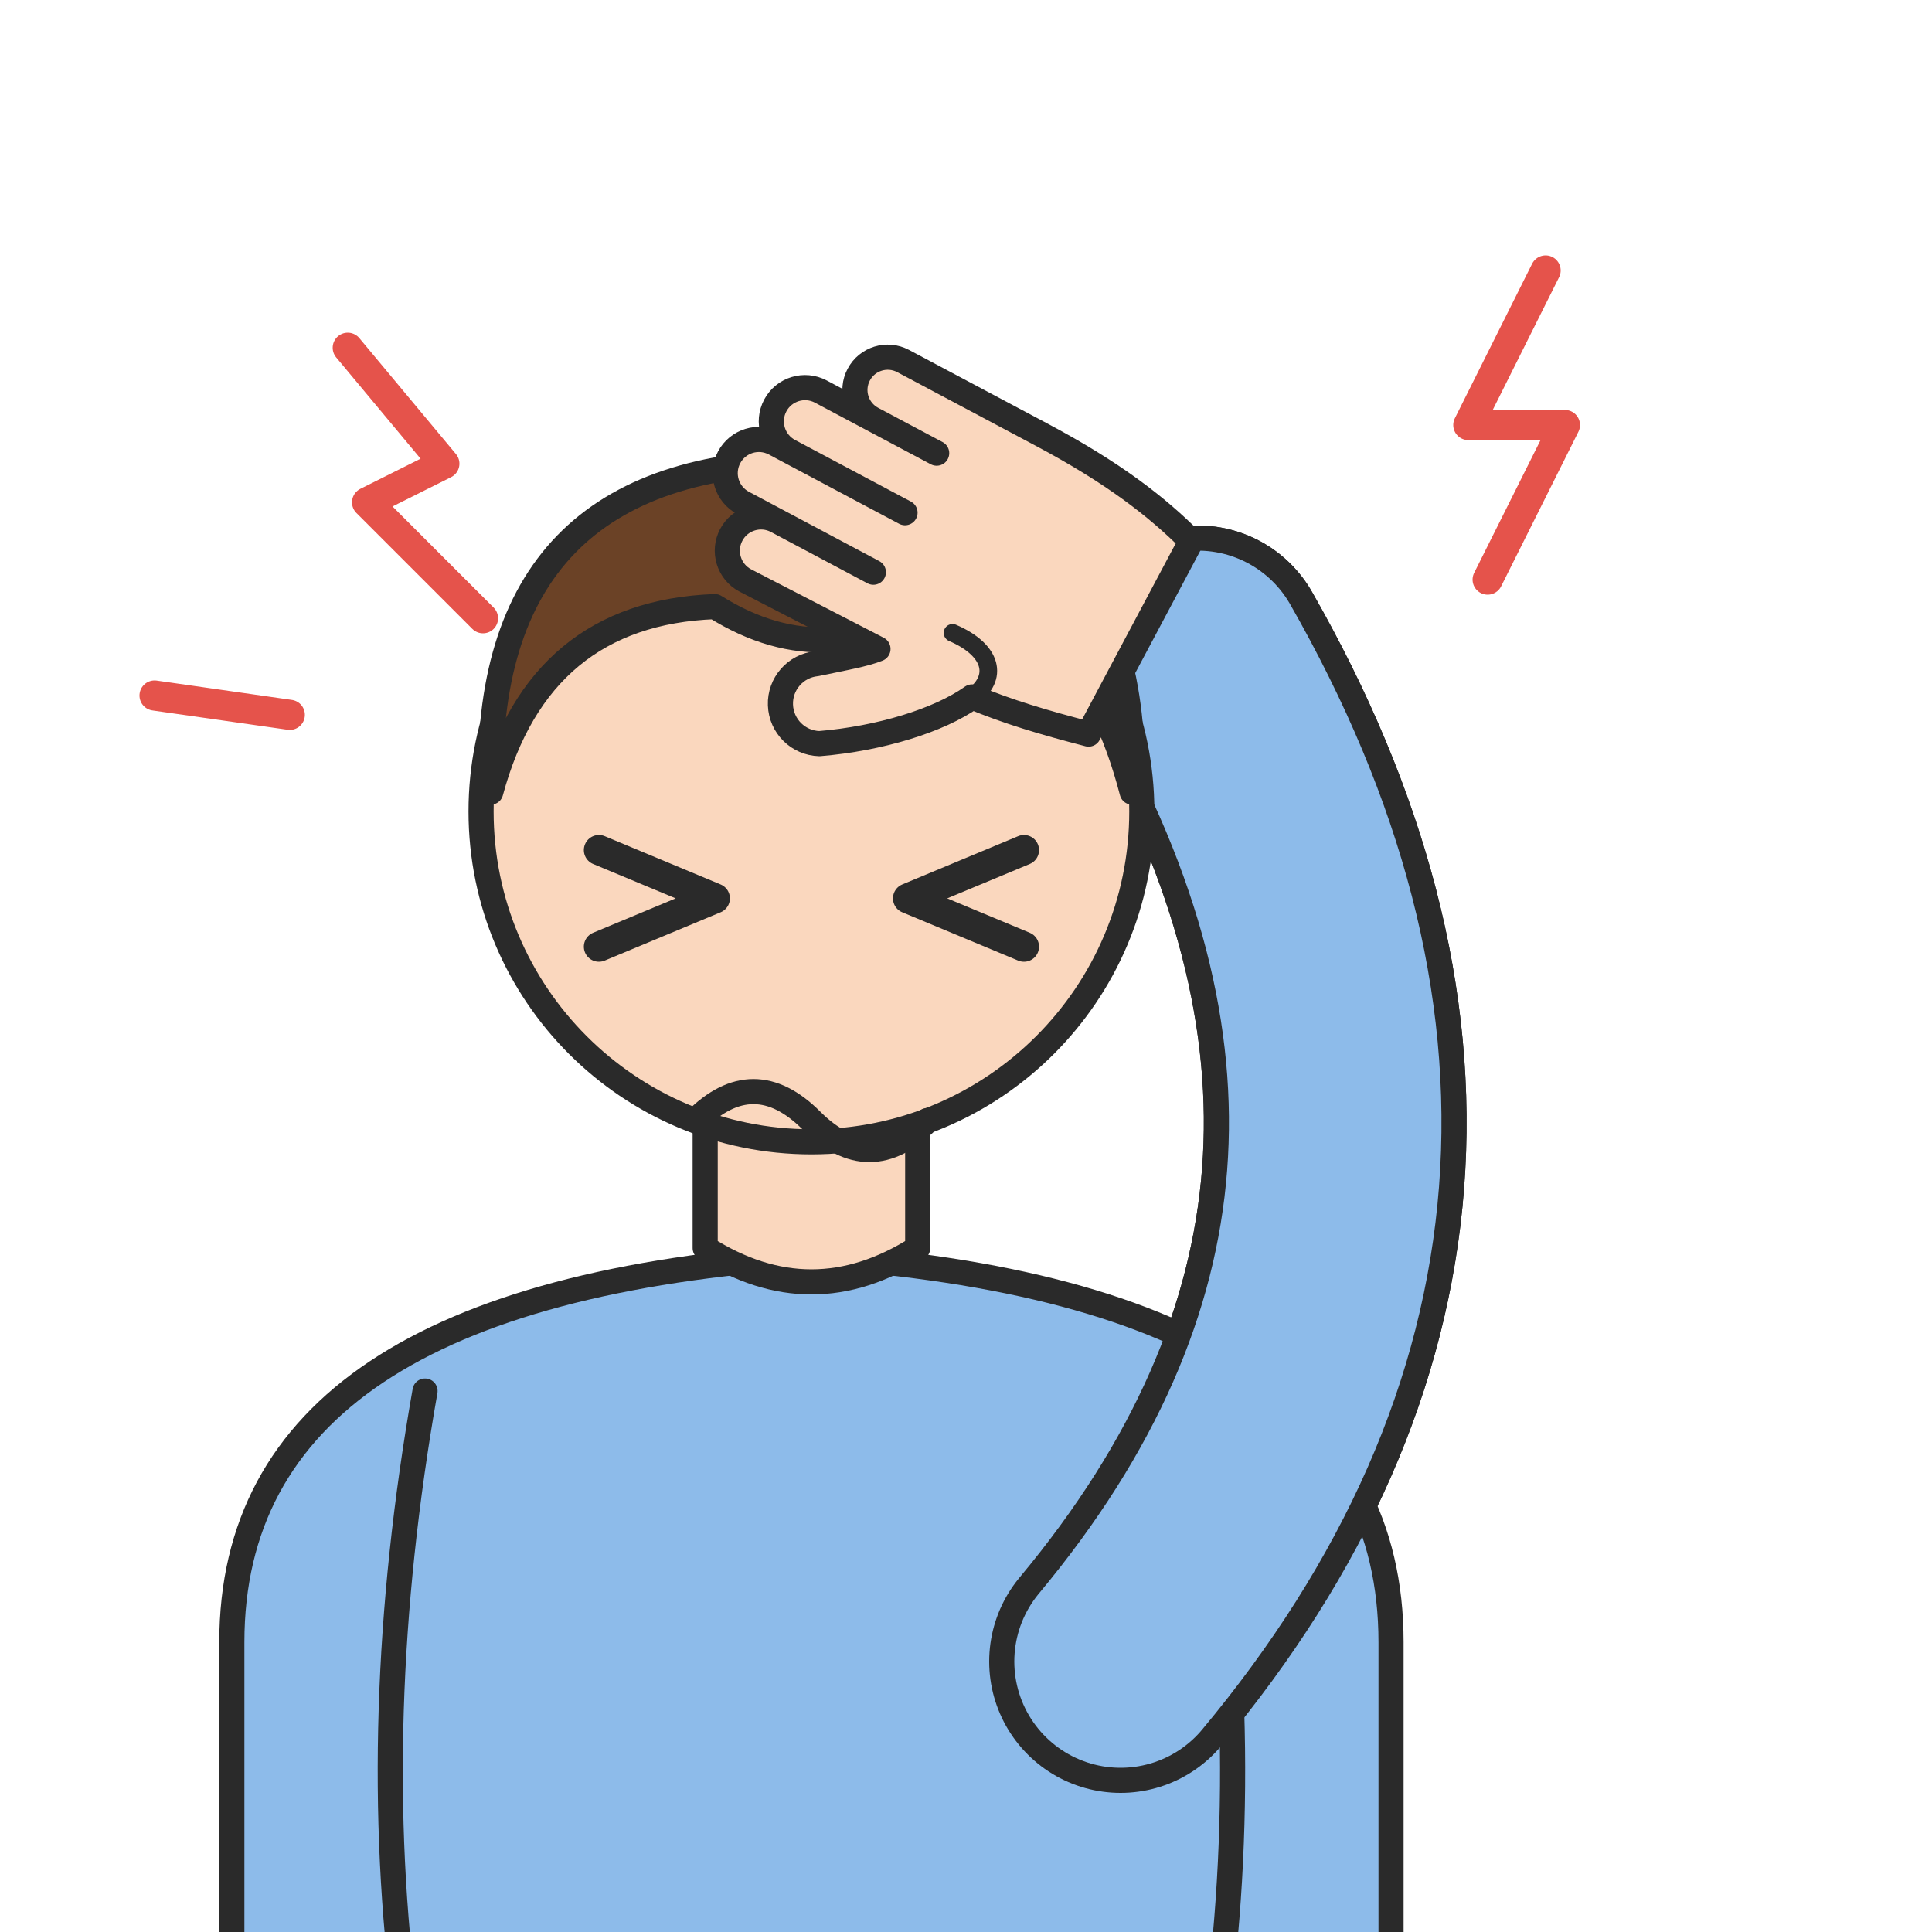
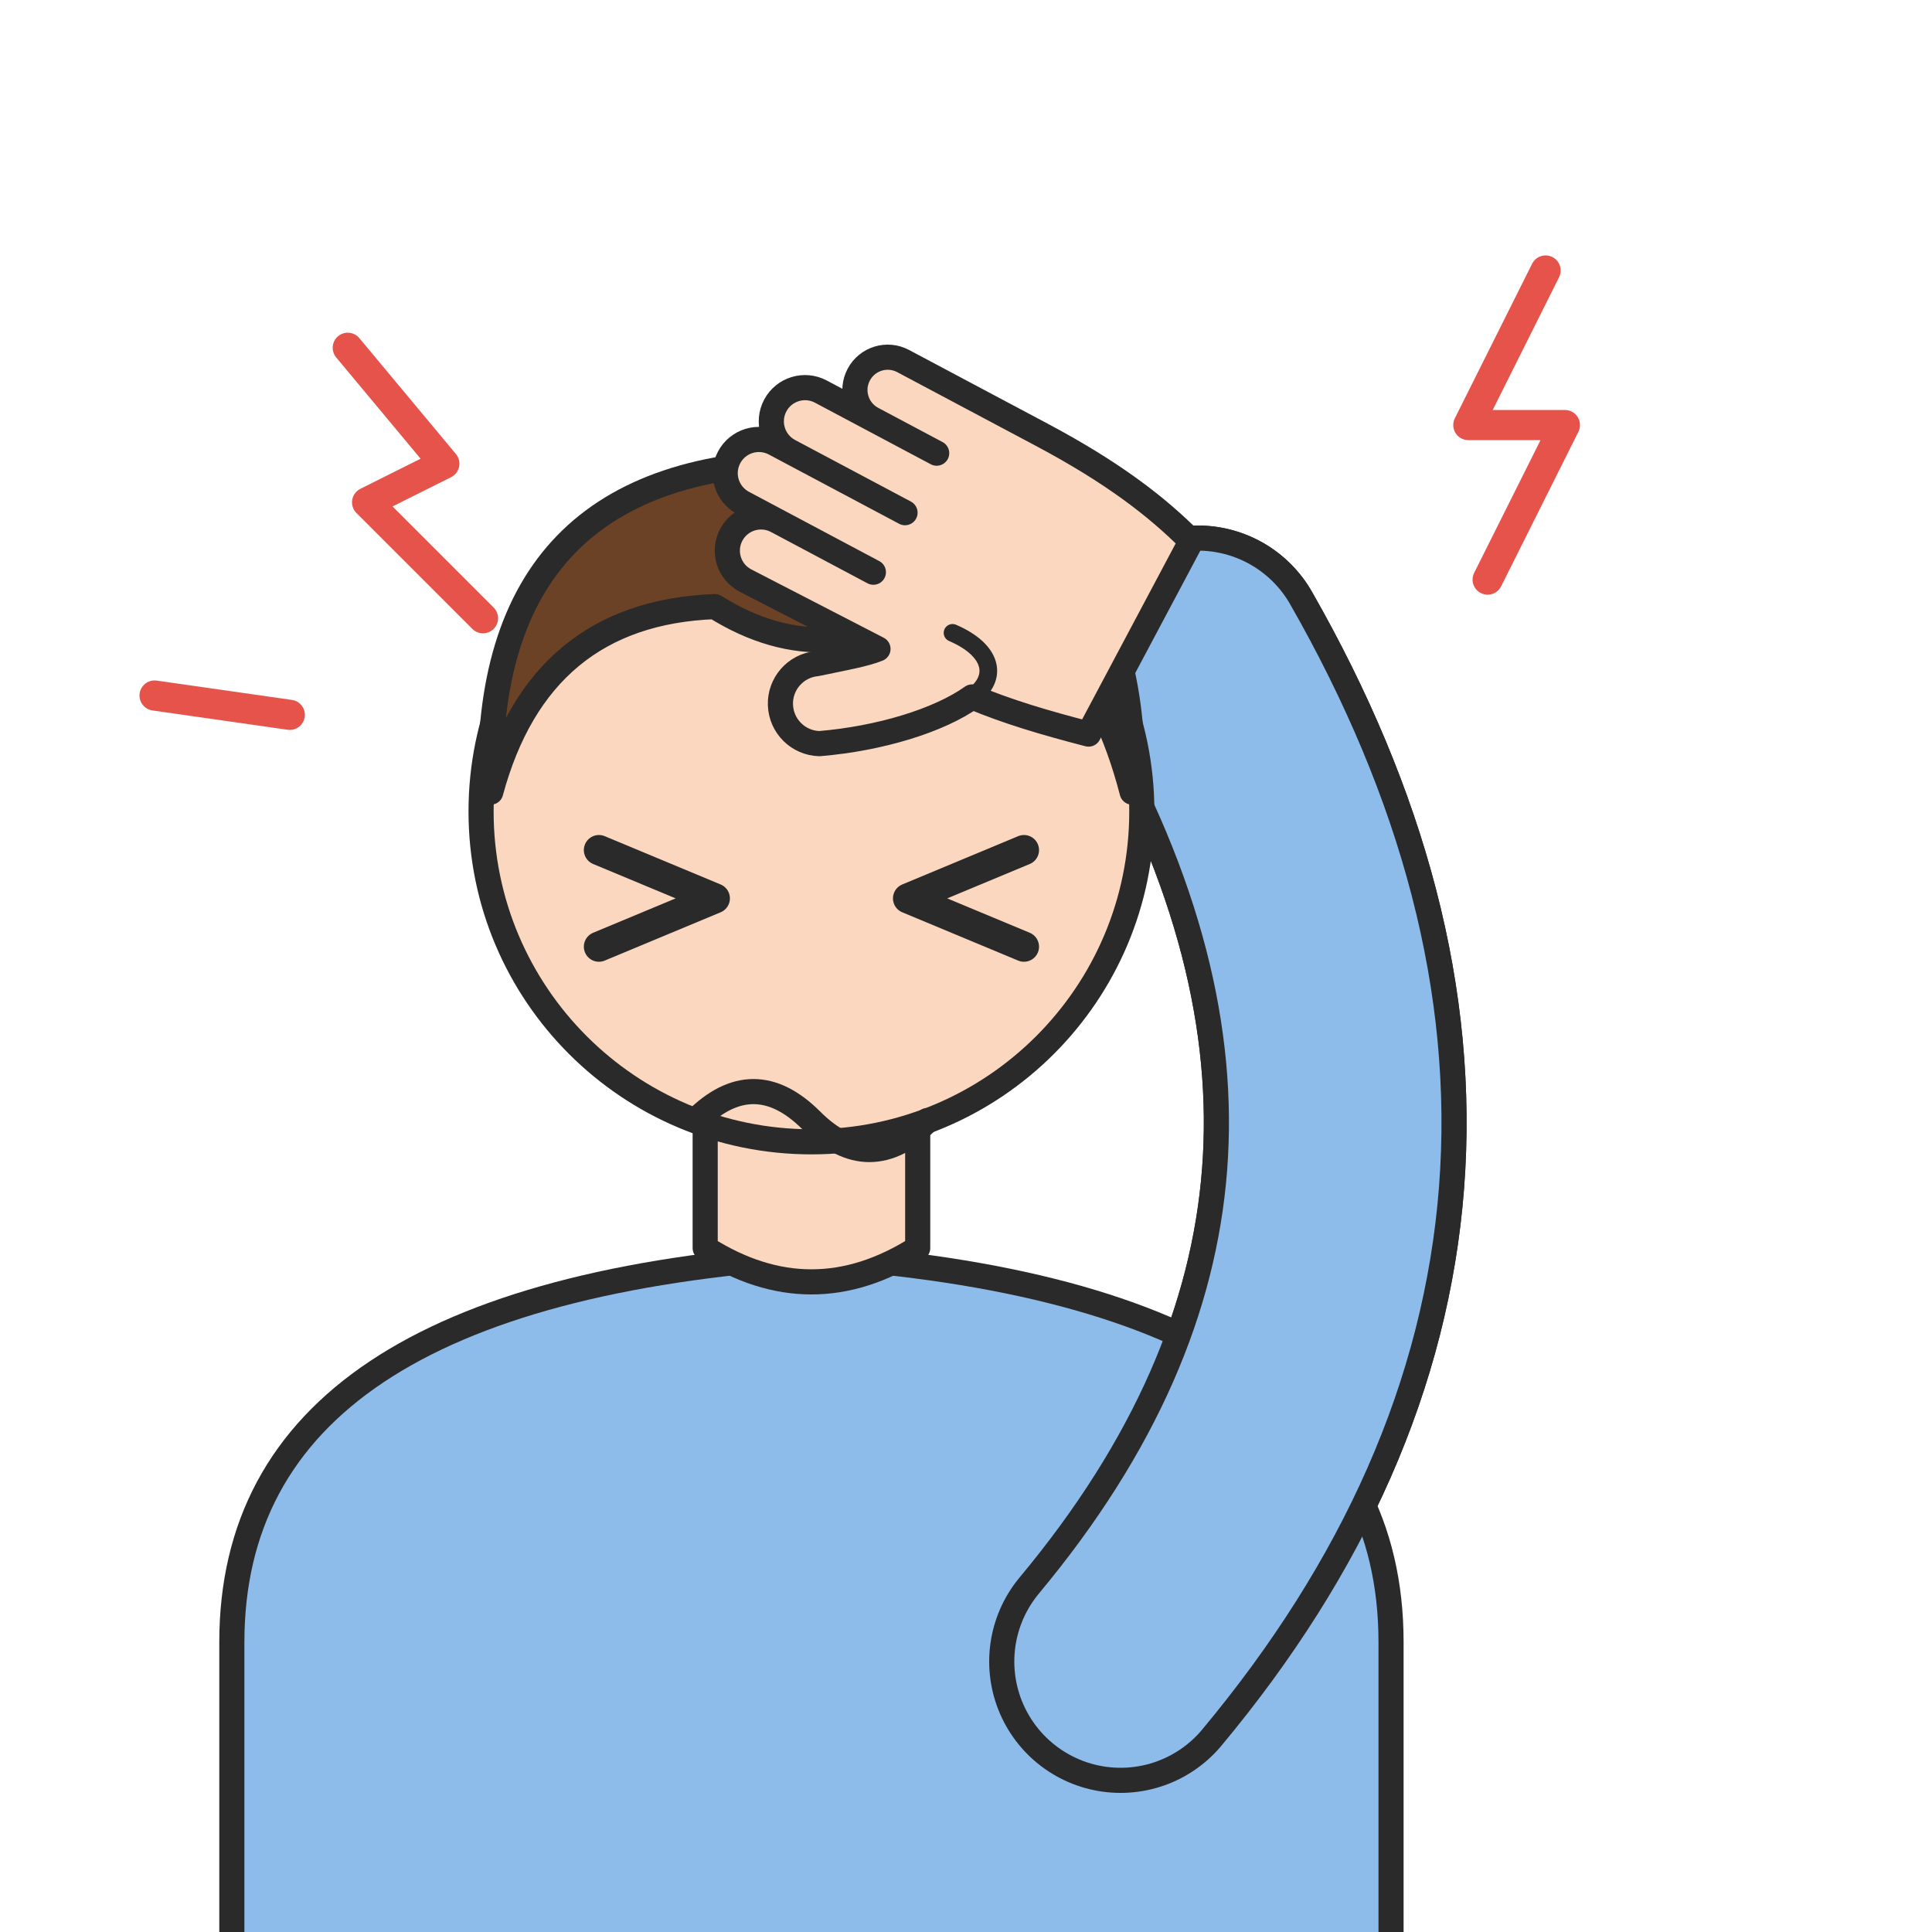
<svg xmlns="http://www.w3.org/2000/svg" viewBox="0 0 100 100" width="512" height="512" stroke-linecap="round" stroke-linejoin="round" role="img" aria-label="bolí">
  <path d="M58 86 Q78 62 62 34" fill="none" stroke="#2A2A2A" stroke-width="13.6" />
  <path d="M12 104 V85 Q12 67 42 65 Q72 67 72 85 V104 Z" fill="#8DBBEA" stroke="#2A2A2A" stroke-width="1.3" />
-   <path d="M22 72 Q19 89 21 104 M62 72 Q65 89 63 104" fill="none" stroke="#2A2A2A" stroke-width="1.3" />
  <path d="M58 86 Q78 62 62 34" fill="none" stroke="#2A2A2A" stroke-width="13.6" />
  <path d="M58 86 Q78 62 62 34" fill="none" stroke="#8DBBEA" stroke-width="11" />
  <path d="M36.5 55.1 V64.6 Q42 68.1 47.5 64.6 V55.1" fill="#FAD7BE" stroke="#2A2A2A" stroke-width="1.3" />
  <circle cx="42" cy="42" r="17.1" fill="#FAD7BE" stroke="#2A2A2A" stroke-width="1.3" />
  <path d="M25.4 41 Q24.9 23.9 42 23.9 Q59.1 23.9 58.6 41 Q56.1 31.398 49 30.714 Q43 35.16 37 31.398 Q27.9 31.74 25.4 41 Z" fill="#6B4226" stroke="#2A2A2A" stroke-width="1.3" />
  <path d="M31 44 L37 46.5 L31 49" fill="none" stroke="#2A2A2A" stroke-width="1.56" />
  <path d="M53 44 L47 46.5 L53 49" fill="none" stroke="#2A2A2A" stroke-width="1.56" />
  <path d="M36 58 Q39 55 42 58 Q45 61 48 58" fill="none" stroke="#2A2A2A" stroke-width="1.3" />
  <g transform="translate(59 33) rotate(-62) scale(0.943 0.943)">
    <path d="M-6 0 C-6.6 -2.5 -7 -4.5 -7.2 -6.6 C-9.2 -7.6 -11.6 -10 -13.4 -12.8 A2.2 2.2 0 0 1 -9.6 -15 C-8.6 -13.8 -7.9 -12.9 -7.3 -12.4 L-7.4 -20.6 A1.85 1.85 0 0 1 -3.7 -20.6 L-3.7 -14.6 L-3.7 -22.7 A1.85 1.85 0 0 1 0 -22.7 L0 -14.6 L0 -21.8 A1.85 1.85 0 0 1 3.7 -21.8 L3.7 -14.6 L3.7 -18.6 A1.8 1.8 0 0 1 7.3 -18.6 L7.3 -10 C7.3 -5.6 6.8 -2.6 6 0 Z" fill="#FAD7BE" stroke="#2A2A2A" stroke-width="1.38" />
    <path d="M-7.2 -6.6 C-5.6 -5.8 -4.4 -6.8 -4.6 -9.2" fill="none" stroke="#2A2A2A" stroke-width="0.97" />
  </g>
  <path d="M18 18 L23 24 L19 26 L25 32" fill="none" stroke="#E5534B" stroke-width="1.56" />
  <path d="M8 36 L15 37" fill="none" stroke="#E5534B" stroke-width="1.56" />
  <path d="M80 14 L76 22 L81 22 L77 30" fill="none" stroke="#E5534B" stroke-width="1.56" />
</svg>
